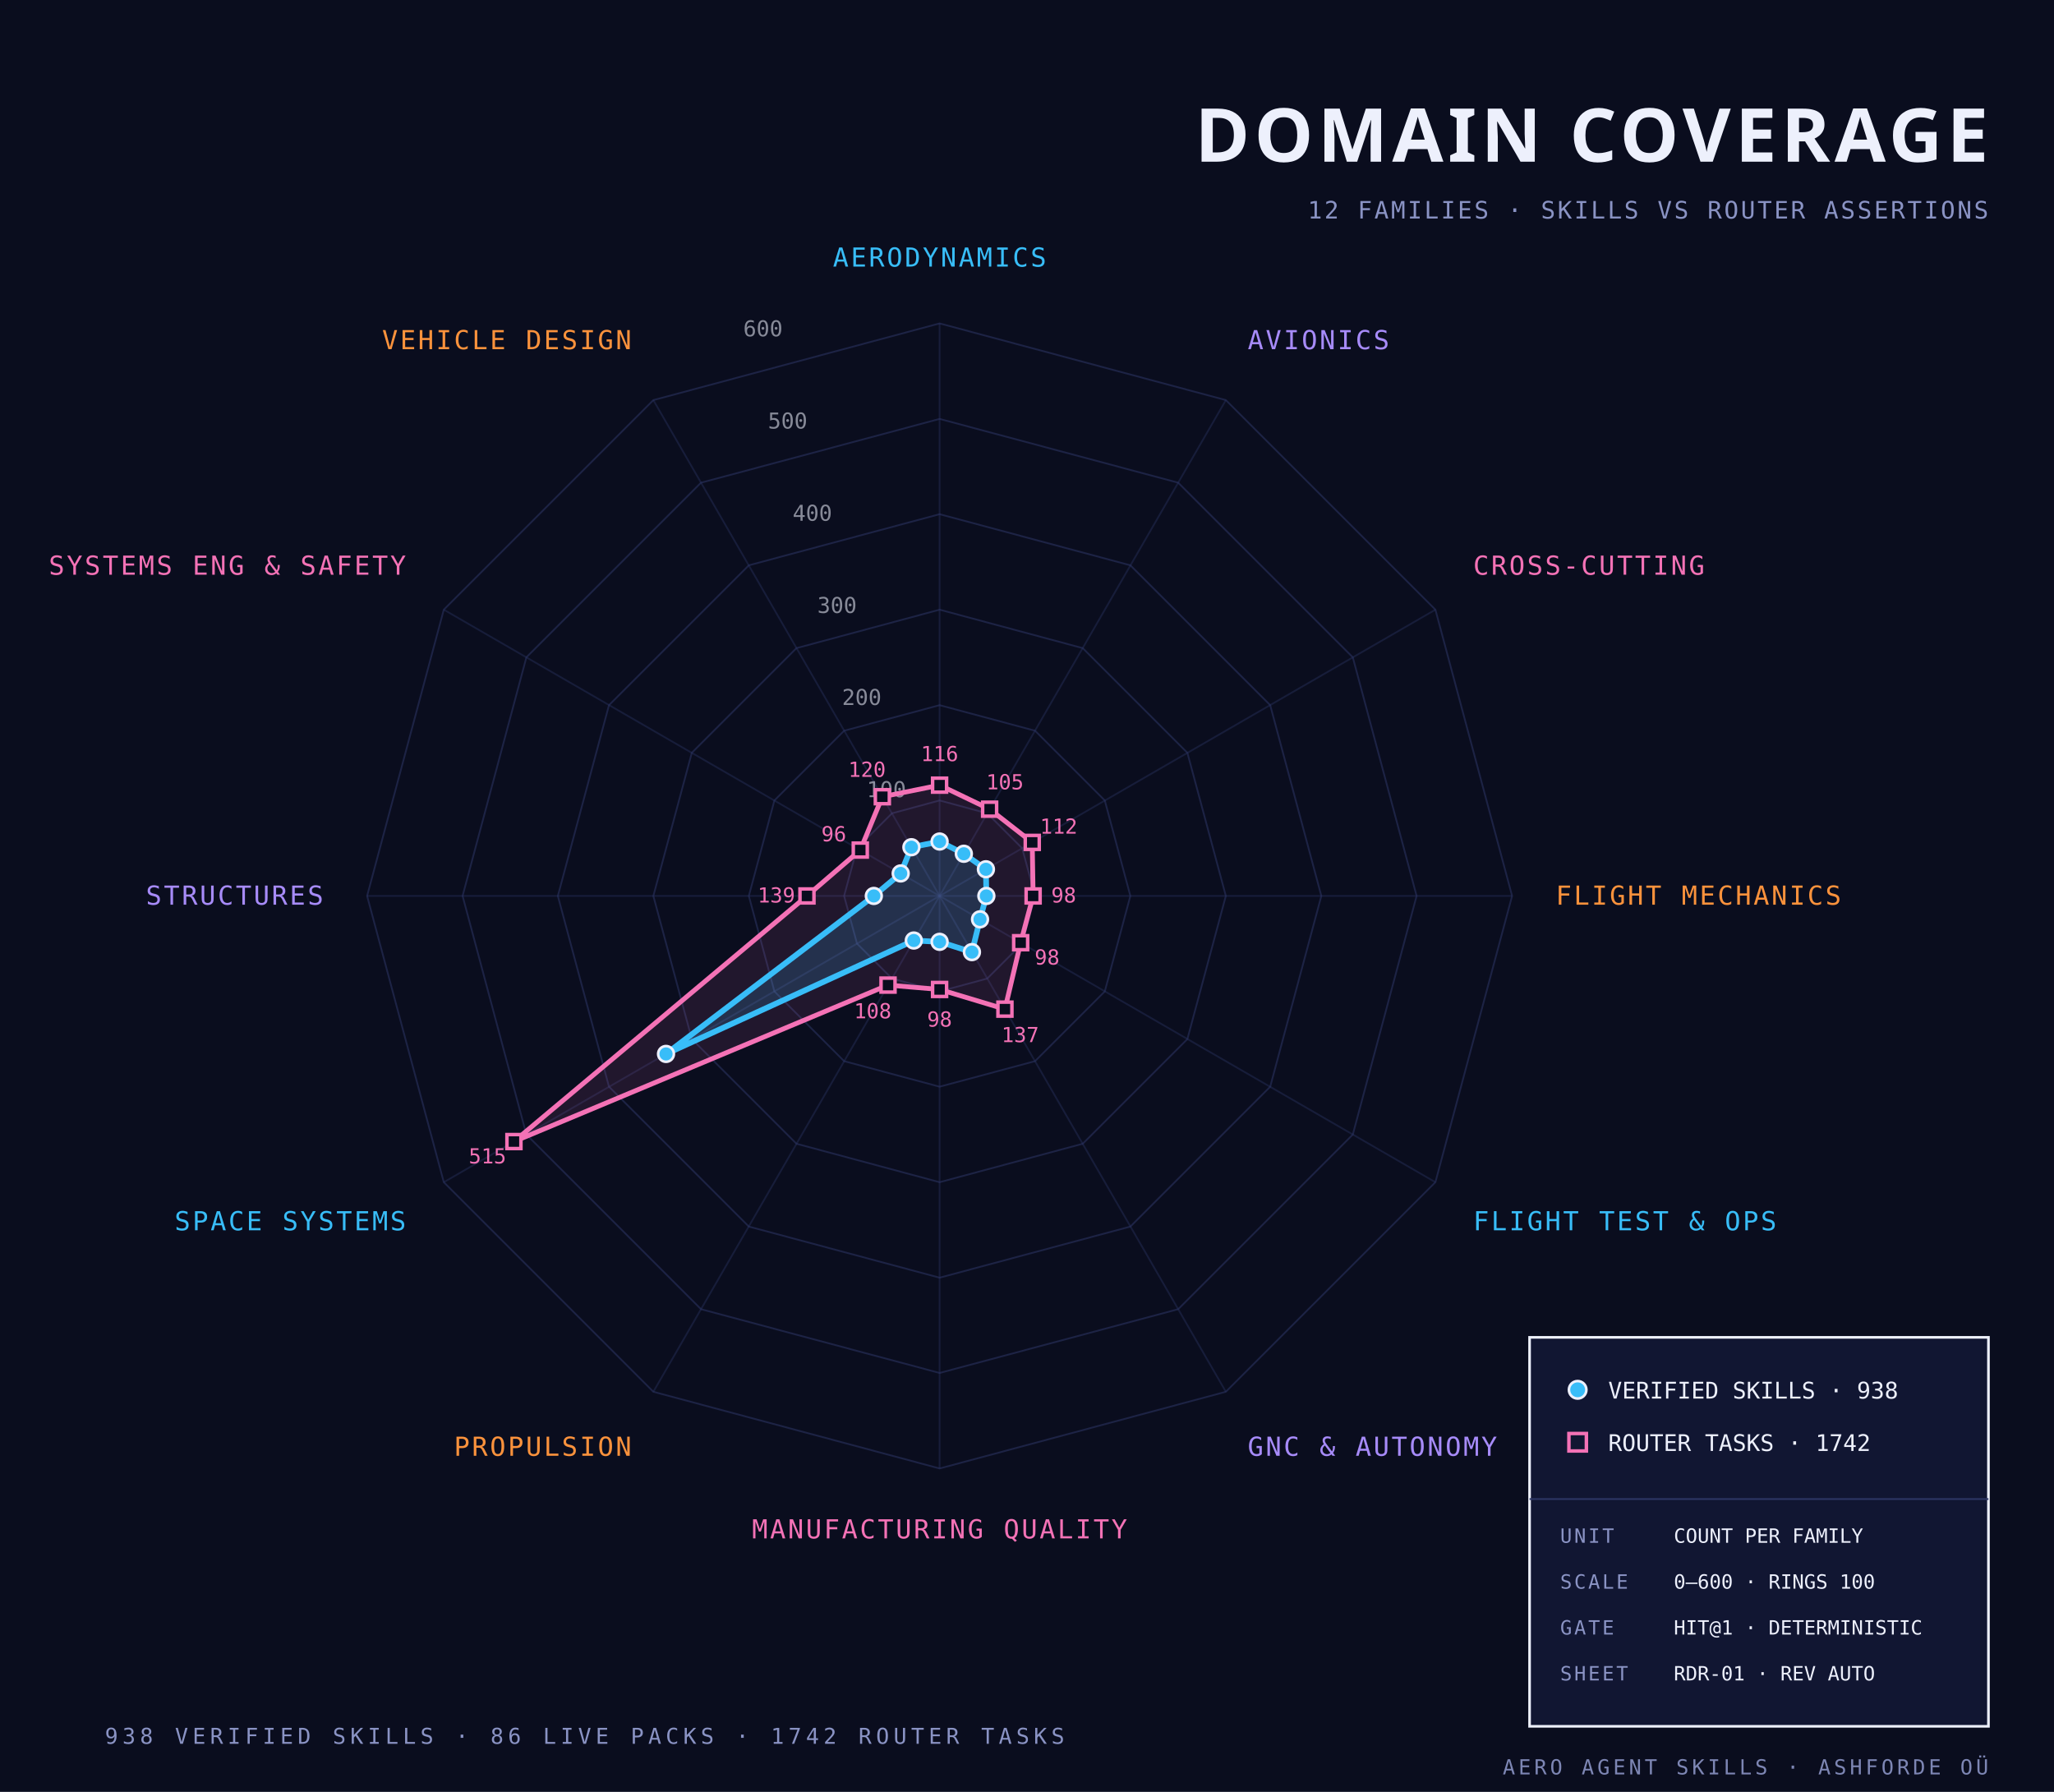
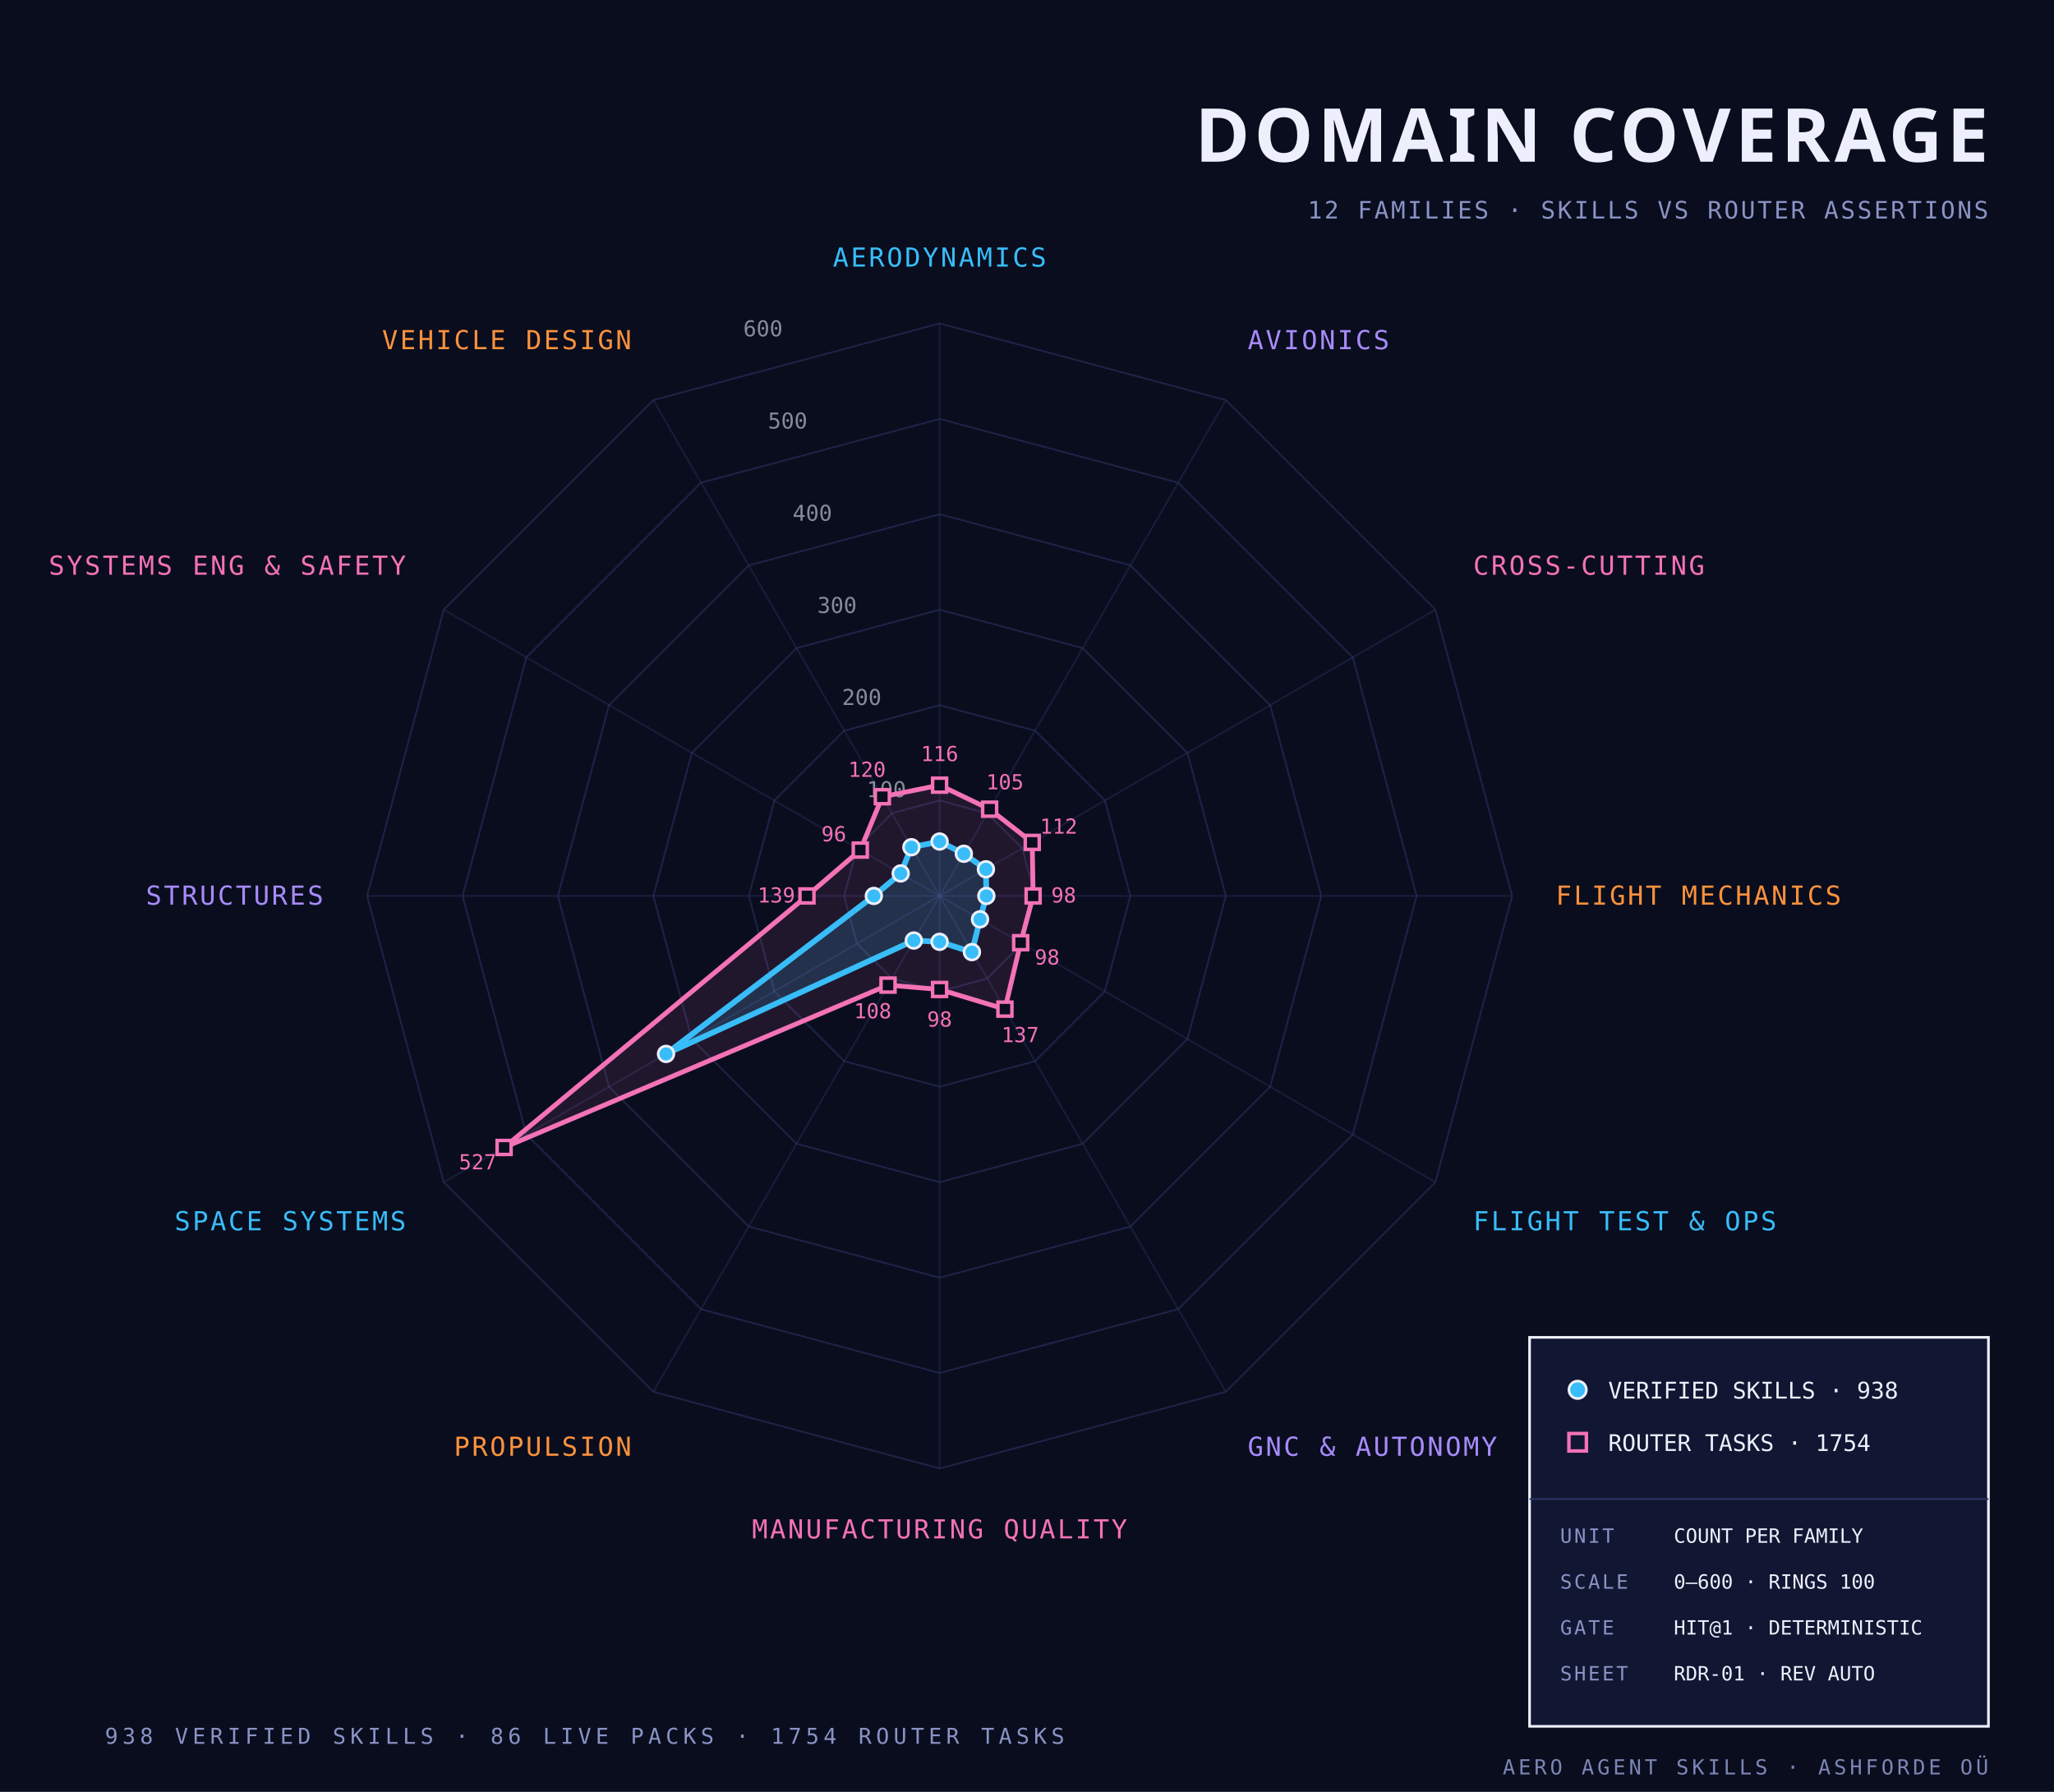
<svg xmlns="http://www.w3.org/2000/svg" width="940" height="820" viewBox="0 0 940 820">
  <style>
    .mono { font-family: "JetBrains Mono", "IBM Plex Mono", "Menlo", monospace; }
    .cond { font-family: "Barlow Condensed", "DIN Condensed", "Arial Narrow", sans-serif; font-weight: 700; text-transform: uppercase; }
    .serif { font-family: "Instrument Serif", Georgia, serif; font-style: italic; }
  </style>
  <rect width="940" height="820" fill="#0a0d1e" />
  <polygon points="430.0,366.3 451.8,372.2 467.8,388.2 473.7,410.0 467.8,431.8 451.8,447.8 430.0,453.7 408.2,447.8 392.2,431.8 386.3,410.0 392.2,388.2 408.2,372.2" fill="none" stroke="#2c3564" stroke-width="0.8" stroke-opacity="0.55" />
  <polygon points="430.0,322.7 473.7,334.4 505.6,366.3 517.3,410.0 505.6,453.7 473.7,485.6 430.0,497.3 386.3,485.6 354.4,453.7 342.7,410.0 354.4,366.3 386.3,334.4" fill="none" stroke="#2c3564" stroke-width="0.8" stroke-opacity="0.55" />
  <polygon points="430.0,279.0 495.5,296.6 543.4,344.5 561.0,410.0 543.4,475.5 495.5,523.4 430.0,541.0 364.5,523.4 316.6,475.5 299.0,410.0 316.6,344.5 364.5,296.6" fill="none" stroke="#2c3564" stroke-width="0.8" stroke-opacity="0.55" />
  <polygon points="430.0,235.3 517.3,258.7 581.3,322.7 604.7,410.0 581.3,497.3 517.3,561.3 430.0,584.7 342.7,561.3 278.7,497.3 255.3,410.0 278.7,322.7 342.7,258.7" fill="none" stroke="#2c3564" stroke-width="0.8" stroke-opacity="0.55" />
  <polygon points="430.0,191.7 539.2,220.9 619.1,300.8 648.3,410.0 619.1,519.2 539.2,599.1 430.0,628.3 320.8,599.1 240.9,519.2 211.7,410.0 240.9,300.8 320.8,220.9" fill="none" stroke="#2c3564" stroke-width="0.8" stroke-opacity="0.55" />
  <polygon points="430.0,148.0 561.0,183.1 656.9,279.0 692.0,410.0 656.9,541.0 561.0,636.9 430.0,672.0 299.0,636.9 203.1,541.0 168.0,410.0 203.1,279.0 299.0,183.1" fill="none" stroke="#2c3564" stroke-width="0.8" stroke-opacity="0.55" />
  <line x1="430" y1="410" x2="430.0" y2="148.0" stroke="#2c3564" stroke-width="0.8" stroke-opacity="0.4" />
  <line x1="430" y1="410" x2="561.0" y2="183.1" stroke="#2c3564" stroke-width="0.8" stroke-opacity="0.4" />
  <line x1="430" y1="410" x2="656.9" y2="279.0" stroke="#2c3564" stroke-width="0.8" stroke-opacity="0.4" />
  <line x1="430" y1="410" x2="692.0" y2="410.0" stroke="#2c3564" stroke-width="0.8" stroke-opacity="0.4" />
  <line x1="430" y1="410" x2="656.9" y2="541.0" stroke="#2c3564" stroke-width="0.8" stroke-opacity="0.4" />
  <line x1="430" y1="410" x2="561.0" y2="636.9" stroke="#2c3564" stroke-width="0.8" stroke-opacity="0.4" />
  <line x1="430" y1="410" x2="430.0" y2="672.0" stroke="#2c3564" stroke-width="0.8" stroke-opacity="0.4" />
  <line x1="430" y1="410" x2="299.0" y2="636.9" stroke="#2c3564" stroke-width="0.8" stroke-opacity="0.4" />
  <line x1="430" y1="410" x2="203.1" y2="541.0" stroke="#2c3564" stroke-width="0.8" stroke-opacity="0.4" />
  <line x1="430" y1="410" x2="168.0" y2="410.0" stroke="#2c3564" stroke-width="0.8" stroke-opacity="0.4" />
  <line x1="430" y1="410" x2="203.1" y2="279.0" stroke="#2c3564" stroke-width="0.8" stroke-opacity="0.4" />
  <line x1="430" y1="410" x2="299.0" y2="183.1" stroke="#2c3564" stroke-width="0.8" stroke-opacity="0.4" />
  <text class="mono" x="414.7" y="364.8" text-anchor="end" font-size="10" fill="#edf0fc" opacity="0.55">100</text>
  <text class="mono" x="403.4" y="322.6" text-anchor="end" font-size="10" fill="#edf0fc" opacity="0.55">200</text>
  <text class="mono" x="392.1" y="280.5" text-anchor="end" font-size="10" fill="#edf0fc" opacity="0.55">300</text>
  <text class="mono" x="380.8" y="238.3" text-anchor="end" font-size="10" fill="#edf0fc" opacity="0.55">400</text>
  <text class="mono" x="369.5" y="196.1" text-anchor="end" font-size="10" fill="#edf0fc" opacity="0.55">500</text>
  <text class="mono" x="358.2" y="153.9" text-anchor="end" font-size="10" fill="#edf0fc" opacity="0.55">600</text>
  <text class="mono" x="430.0" y="122.0" text-anchor="middle" font-size="12" fill="#38bdf8" letter-spacing="1">AERODYNAMICS</text>
  <text class="mono" x="571.0" y="159.8" text-anchor="start" font-size="12" fill="#a78bfa" letter-spacing="1">AVIONICS</text>
  <text class="mono" x="674.2" y="263.0" text-anchor="start" font-size="12" fill="#f472b6" letter-spacing="1">CROSS-CUTTING</text>
  <text class="mono" x="712.0" y="414.0" text-anchor="start" font-size="12" fill="#fb923c" letter-spacing="1">FLIGHT MECHANICS</text>
  <text class="mono" x="674.2" y="563.0" text-anchor="start" font-size="12" fill="#38bdf8" letter-spacing="1">FLIGHT TEST &amp; OPS</text>
  <text class="mono" x="571.0" y="666.2" text-anchor="start" font-size="12" fill="#a78bfa" letter-spacing="1">GNC &amp; AUTONOMY</text>
  <text class="mono" x="430.0" y="704.0" text-anchor="middle" font-size="12" fill="#f472b6" letter-spacing="1">MANUFACTURING QUALITY</text>
  <text class="mono" x="289.0" y="666.2" text-anchor="end" font-size="12" fill="#fb923c" letter-spacing="1">PROPULSION</text>
  <text class="mono" x="185.8" y="563.0" text-anchor="end" font-size="12" fill="#38bdf8" letter-spacing="1">SPACE SYSTEMS</text>
  <text class="mono" x="148.0" y="414.0" text-anchor="end" font-size="12" fill="#a78bfa" letter-spacing="1">STRUCTURES</text>
  <text class="mono" x="185.8" y="263.0" text-anchor="end" font-size="12" fill="#f472b6" letter-spacing="1">SYSTEMS ENG &amp; SAFETY</text>
  <text class="mono" x="289.0" y="159.8" text-anchor="end" font-size="12" fill="#fb923c" letter-spacing="1">VEHICLE DESIGN</text>
-   <polygon points="430.0,359.3 452.9,370.3 472.4,385.5 472.8,410.0 467.1,431.4 459.9,461.8 430.0,452.8 406.4,450.8 235.2,522.4 369.3,410.0 393.7,389.0 403.8,364.6" fill="#f472b6" fill-opacity="0.10" stroke="#f472b6" stroke-width="2.2" />
+   <polygon points="430.0,359.3 452.9,370.3 472.4,385.5 472.8,410.0 467.1,431.4 459.9,461.8 430.0,452.8 406.4,450.8 230.7,525.1 369.3,410.0 393.7,389.0 403.8,364.6" fill="#f472b6" fill-opacity="0.10" stroke="#f472b6" stroke-width="2.2" />
  <rect x="426.8" y="356.1" width="6.4" height="6.4" fill="#0a0d1e" stroke="#f472b6" stroke-width="1.6" />
  <rect x="449.7" y="367.1" width="6.4" height="6.4" fill="#0a0d1e" stroke="#f472b6" stroke-width="1.6" />
  <rect x="469.2" y="382.3" width="6.4" height="6.4" fill="#0a0d1e" stroke="#f472b6" stroke-width="1.6" />
  <rect x="469.6" y="406.8" width="6.4" height="6.4" fill="#0a0d1e" stroke="#f472b6" stroke-width="1.6" />
  <rect x="463.9" y="428.2" width="6.4" height="6.4" fill="#0a0d1e" stroke="#f472b6" stroke-width="1.6" />
  <rect x="456.7" y="458.6" width="6.4" height="6.4" fill="#0a0d1e" stroke="#f472b6" stroke-width="1.6" />
  <rect x="426.8" y="449.6" width="6.4" height="6.4" fill="#0a0d1e" stroke="#f472b6" stroke-width="1.6" />
  <rect x="403.2" y="447.6" width="6.4" height="6.4" fill="#0a0d1e" stroke="#f472b6" stroke-width="1.6" />
-   <rect x="232.0" y="519.2" width="6.4" height="6.4" fill="#0a0d1e" stroke="#f472b6" stroke-width="1.6" />
+   <rect x="227.5" y="521.9" width="6.4" height="6.4" fill="#0a0d1e" stroke="#f472b6" stroke-width="1.6" />
  <rect x="366.1" y="406.8" width="6.4" height="6.4" fill="#0a0d1e" stroke="#f472b6" stroke-width="1.6" />
  <rect x="390.5" y="385.8" width="6.4" height="6.4" fill="#0a0d1e" stroke="#f472b6" stroke-width="1.6" />
  <rect x="400.6" y="361.4" width="6.4" height="6.4" fill="#0a0d1e" stroke="#f472b6" stroke-width="1.6" />
  <polygon points="430.0,385.1 441.1,390.7 451.2,397.8 451.4,410.0 448.5,420.7 444.8,435.7 430.0,431.0 418.2,430.4 304.8,482.3 399.9,410.0 412.2,399.7 417.1,387.7" fill="#38bdf8" fill-opacity="0.16" stroke="#38bdf8" stroke-width="2.6" />
  <circle cx="430.0" cy="385.1" r="3.6" fill="#38bdf8" stroke="#edf0fc" stroke-width="1.2" />
  <circle cx="441.1" cy="390.7" r="3.6" fill="#38bdf8" stroke="#edf0fc" stroke-width="1.2" />
  <circle cx="451.2" cy="397.8" r="3.6" fill="#38bdf8" stroke="#edf0fc" stroke-width="1.2" />
  <circle cx="451.4" cy="410.0" r="3.6" fill="#38bdf8" stroke="#edf0fc" stroke-width="1.2" />
  <circle cx="448.5" cy="420.7" r="3.6" fill="#38bdf8" stroke="#edf0fc" stroke-width="1.2" />
  <circle cx="444.8" cy="435.7" r="3.6" fill="#38bdf8" stroke="#edf0fc" stroke-width="1.2" />
  <circle cx="430.0" cy="431.0" r="3.6" fill="#38bdf8" stroke="#edf0fc" stroke-width="1.2" />
  <circle cx="418.2" cy="430.4" r="3.6" fill="#38bdf8" stroke="#edf0fc" stroke-width="1.2" />
  <circle cx="304.8" cy="482.3" r="3.6" fill="#38bdf8" stroke="#edf0fc" stroke-width="1.2" />
  <circle cx="399.9" cy="410.0" r="3.6" fill="#38bdf8" stroke="#edf0fc" stroke-width="1.2" />
  <circle cx="412.2" cy="399.7" r="3.6" fill="#38bdf8" stroke="#edf0fc" stroke-width="1.2" />
  <circle cx="417.1" cy="387.7" r="3.6" fill="#38bdf8" stroke="#edf0fc" stroke-width="1.2" />
  <text class="mono" x="430.0" y="348.3" text-anchor="middle" font-size="9.5" fill="#f472b6">116</text>
  <text class="mono" x="459.9" y="361.2" text-anchor="middle" font-size="9.5" fill="#f472b6">105</text>
  <text class="mono" x="484.5" y="381.5" text-anchor="middle" font-size="9.5" fill="#f472b6">112</text>
  <text class="mono" x="486.8" y="413.0" text-anchor="middle" font-size="9.5" fill="#f472b6">98</text>
  <text class="mono" x="479.2" y="441.4" text-anchor="middle" font-size="9.5" fill="#f472b6">98</text>
  <text class="mono" x="466.9" y="476.9" text-anchor="middle" font-size="9.5" fill="#f472b6">137</text>
  <text class="mono" x="430.0" y="469.8" text-anchor="middle" font-size="9.5" fill="#f472b6">98</text>
  <text class="mono" x="399.4" y="466.0" text-anchor="middle" font-size="9.5" fill="#f472b6">108</text>
-   <text class="mono" x="223.1" y="532.4" text-anchor="middle" font-size="9.5" fill="#f472b6">515</text>
+   <text class="mono" x="218.6" y="535.1" text-anchor="middle" font-size="9.5" fill="#f472b6">527</text>
  <text class="mono" x="355.3" y="413.0" text-anchor="middle" font-size="9.5" fill="#f472b6">139</text>
  <text class="mono" x="381.6" y="385.0" text-anchor="middle" font-size="9.5" fill="#f472b6">96</text>
  <text class="mono" x="396.8" y="355.5" text-anchor="middle" font-size="9.5" fill="#f472b6">120</text>
  <text class="cond" x="910.0" y="74.0" text-anchor="end" font-size="34" fill="#edf0fc" letter-spacing="2">DOMAIN COVERAGE</text>
  <text class="mono" x="910.0" y="100.0" text-anchor="end" font-size="11" fill="#8a93c4" letter-spacing="1">12 FAMILIES · SKILLS VS ROUTER ASSERTIONS</text>
  <rect x="700" y="612" width="210" height="178" fill="#111632" stroke="#edf0fc" stroke-width="1.2" />
  <line x1="700" y1="686" x2="910" y2="686" stroke="#2c3564" stroke-width="0.8" />
  <circle cx="722" cy="636" r="4" fill="#38bdf8" stroke="#edf0fc" stroke-width="1.2" />
  <text class="mono" x="736.0" y="640.0" text-anchor="start" font-size="10.5" fill="#edf0fc">VERIFIED SKILLS · 938</text>
  <rect x="718" y="656" width="8" height="8" fill="none" stroke="#f472b6" stroke-width="1.6" />
-   <text class="mono" x="736.0" y="664.0" text-anchor="start" font-size="10.5" fill="#edf0fc">ROUTER TASKS · 1742</text>
+   <text class="mono" x="736.0" y="664.0" text-anchor="start" font-size="10.5" fill="#edf0fc">ROUTER TASKS · 1754</text>
  <text class="mono" x="714.0" y="706.0" text-anchor="start" font-size="9" fill="#8a93c4" letter-spacing="1">UNIT</text>
  <text class="mono" x="766.0" y="706.0" text-anchor="start" font-size="9" fill="#edf0fc">COUNT PER FAMILY</text>
  <text class="mono" x="714.0" y="727.0" text-anchor="start" font-size="9" fill="#8a93c4" letter-spacing="1">SCALE</text>
  <text class="mono" x="766.0" y="727.0" text-anchor="start" font-size="9" fill="#edf0fc">0–600 · RINGS 100</text>
  <text class="mono" x="714.0" y="748.0" text-anchor="start" font-size="9" fill="#8a93c4" letter-spacing="1">GATE</text>
  <text class="mono" x="766.0" y="748.0" text-anchor="start" font-size="9" fill="#edf0fc">HIT@1 · DETERMINISTIC</text>
  <text class="mono" x="714.0" y="769.0" text-anchor="start" font-size="9" fill="#8a93c4" letter-spacing="1">SHEET</text>
  <text class="mono" x="766.0" y="769.0" text-anchor="start" font-size="9" fill="#edf0fc">RDR-01 · REV AUTO</text>
-   <text class="mono" x="48.0" y="798.0" text-anchor="start" font-size="10" fill="#8a93c4" letter-spacing="2">938 VERIFIED SKILLS · 86 LIVE PACKS · 1742 ROUTER TASKS</text>
+   <text class="mono" x="48.0" y="798.0" text-anchor="start" font-size="10" fill="#8a93c4" letter-spacing="2">938 VERIFIED SKILLS · 86 LIVE PACKS · 1754 ROUTER TASKS</text>
  <text class="mono" x="910.0" y="812.0" text-anchor="end" font-size="9.5" fill="#8a93c4" letter-spacing="1.5" opacity="0.9">AERO AGENT SKILLS · ASHFORDE OÜ</text>
</svg>
